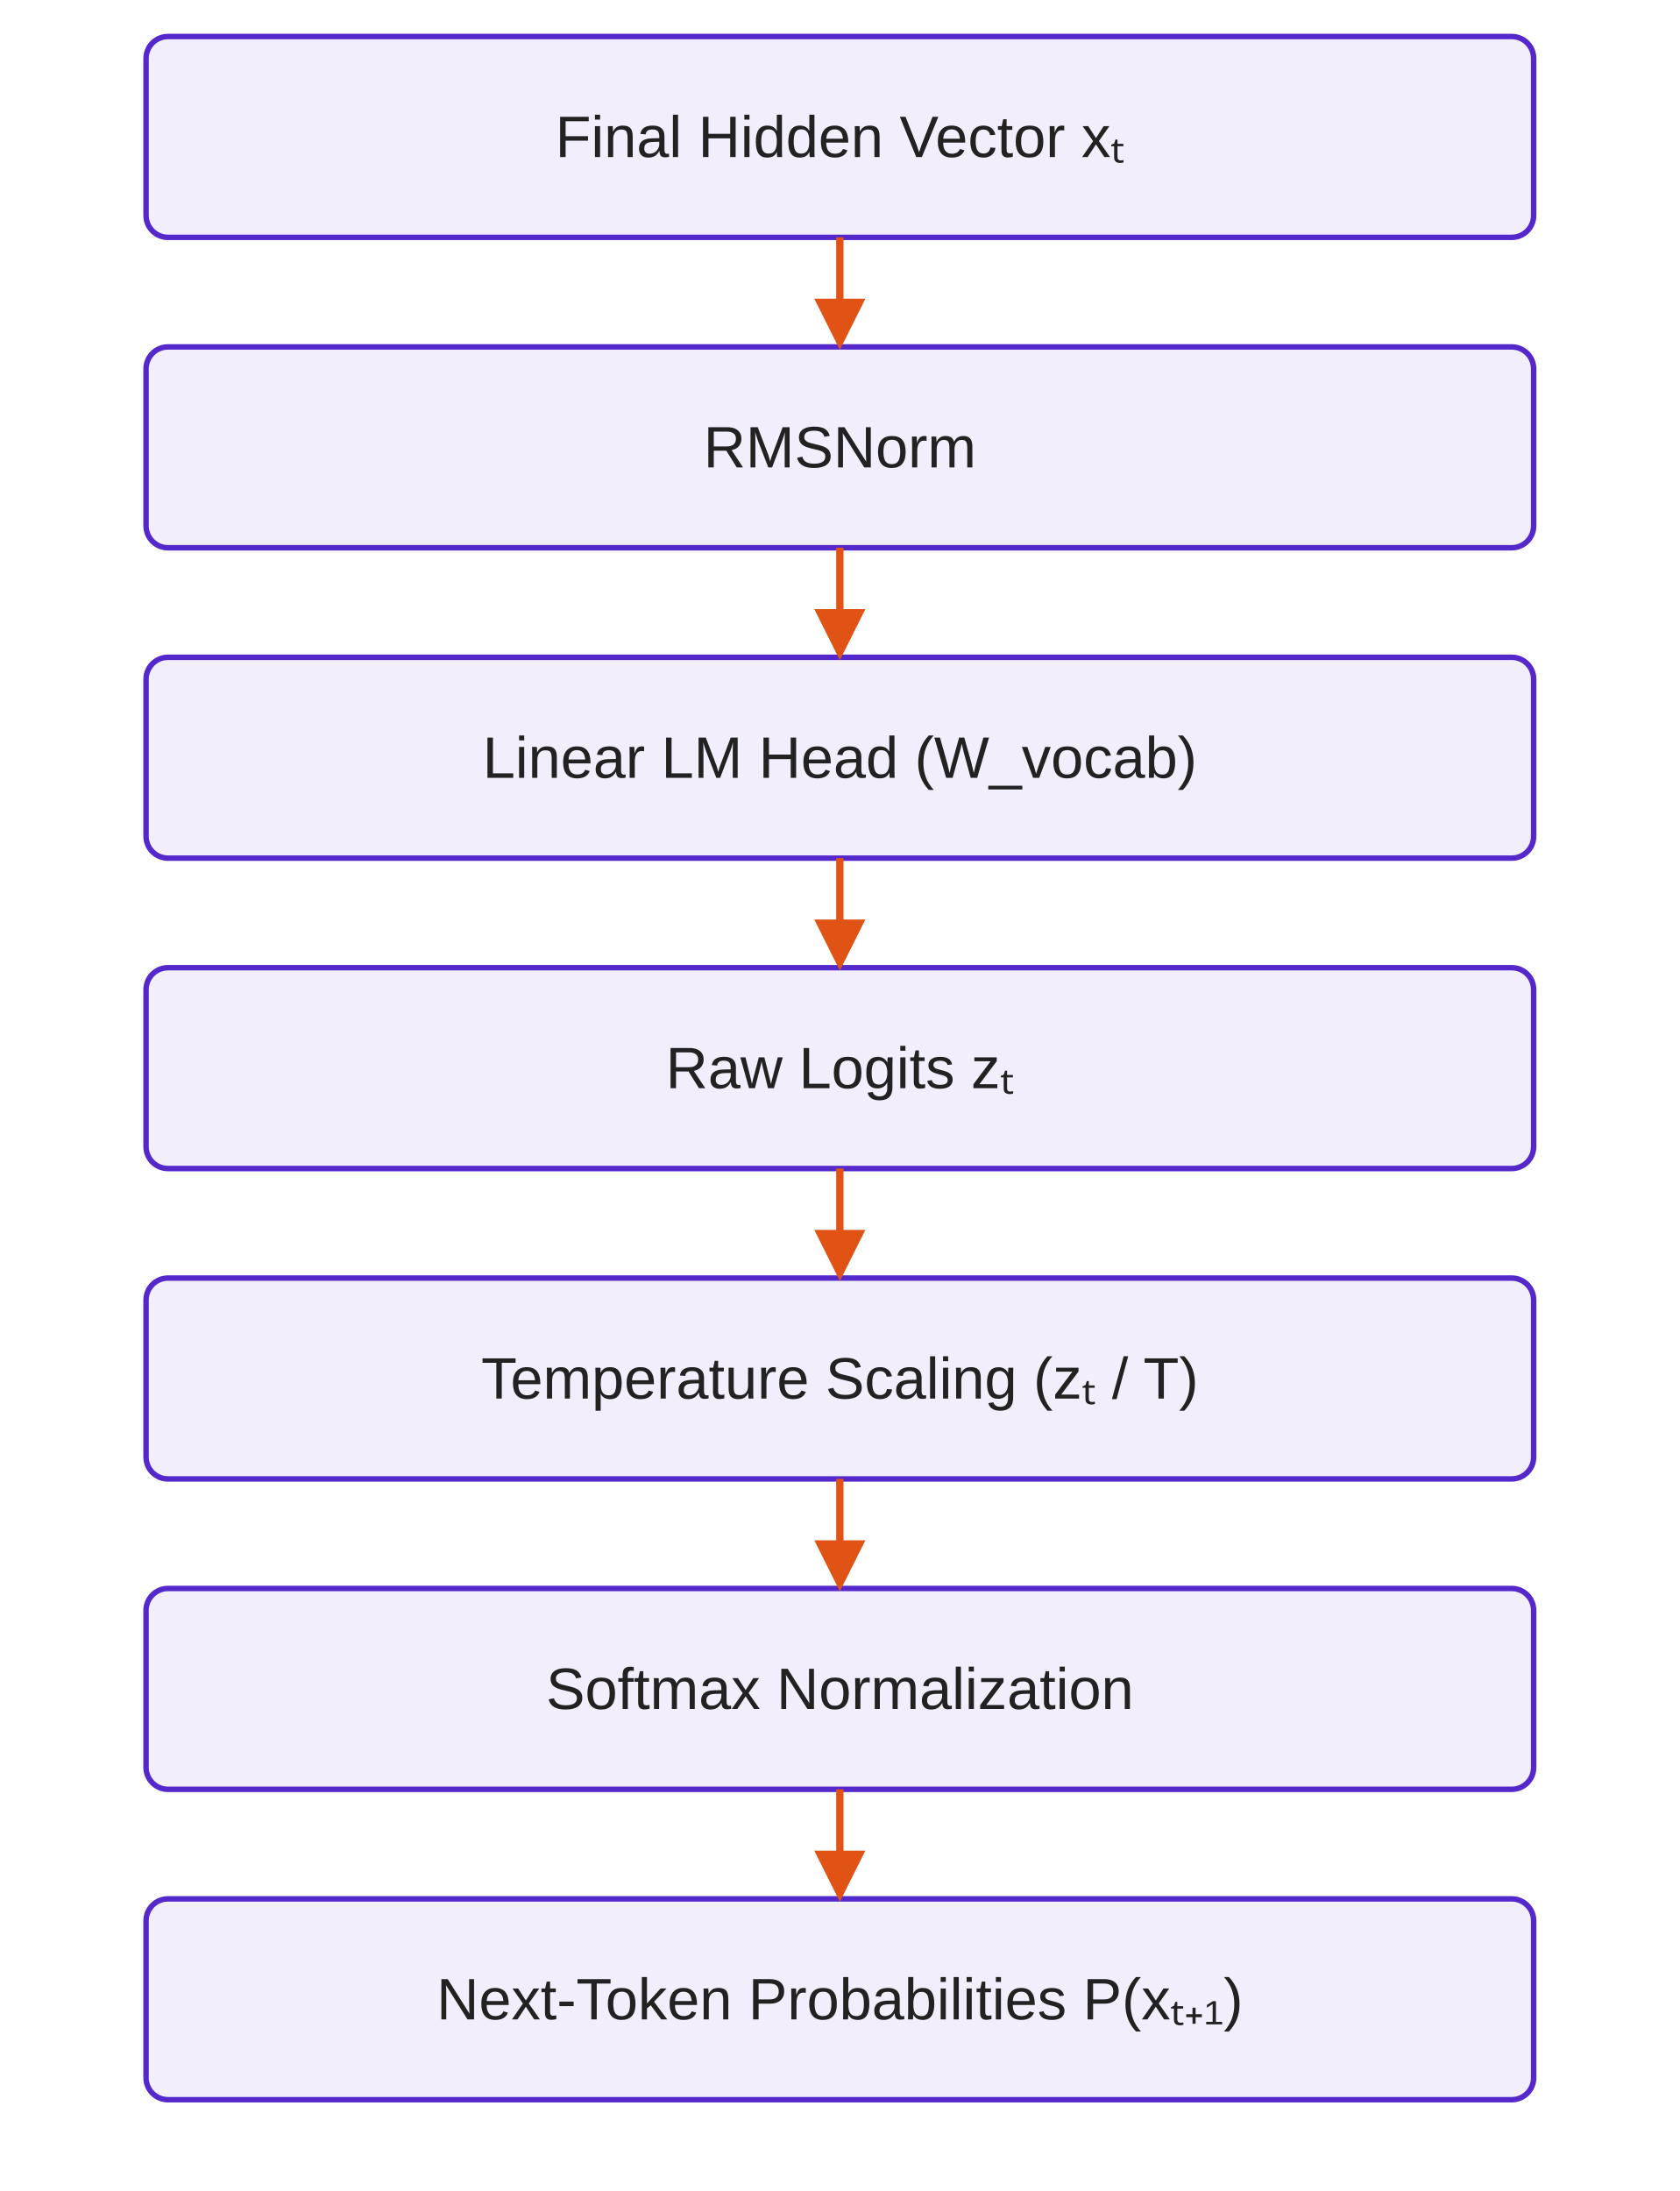
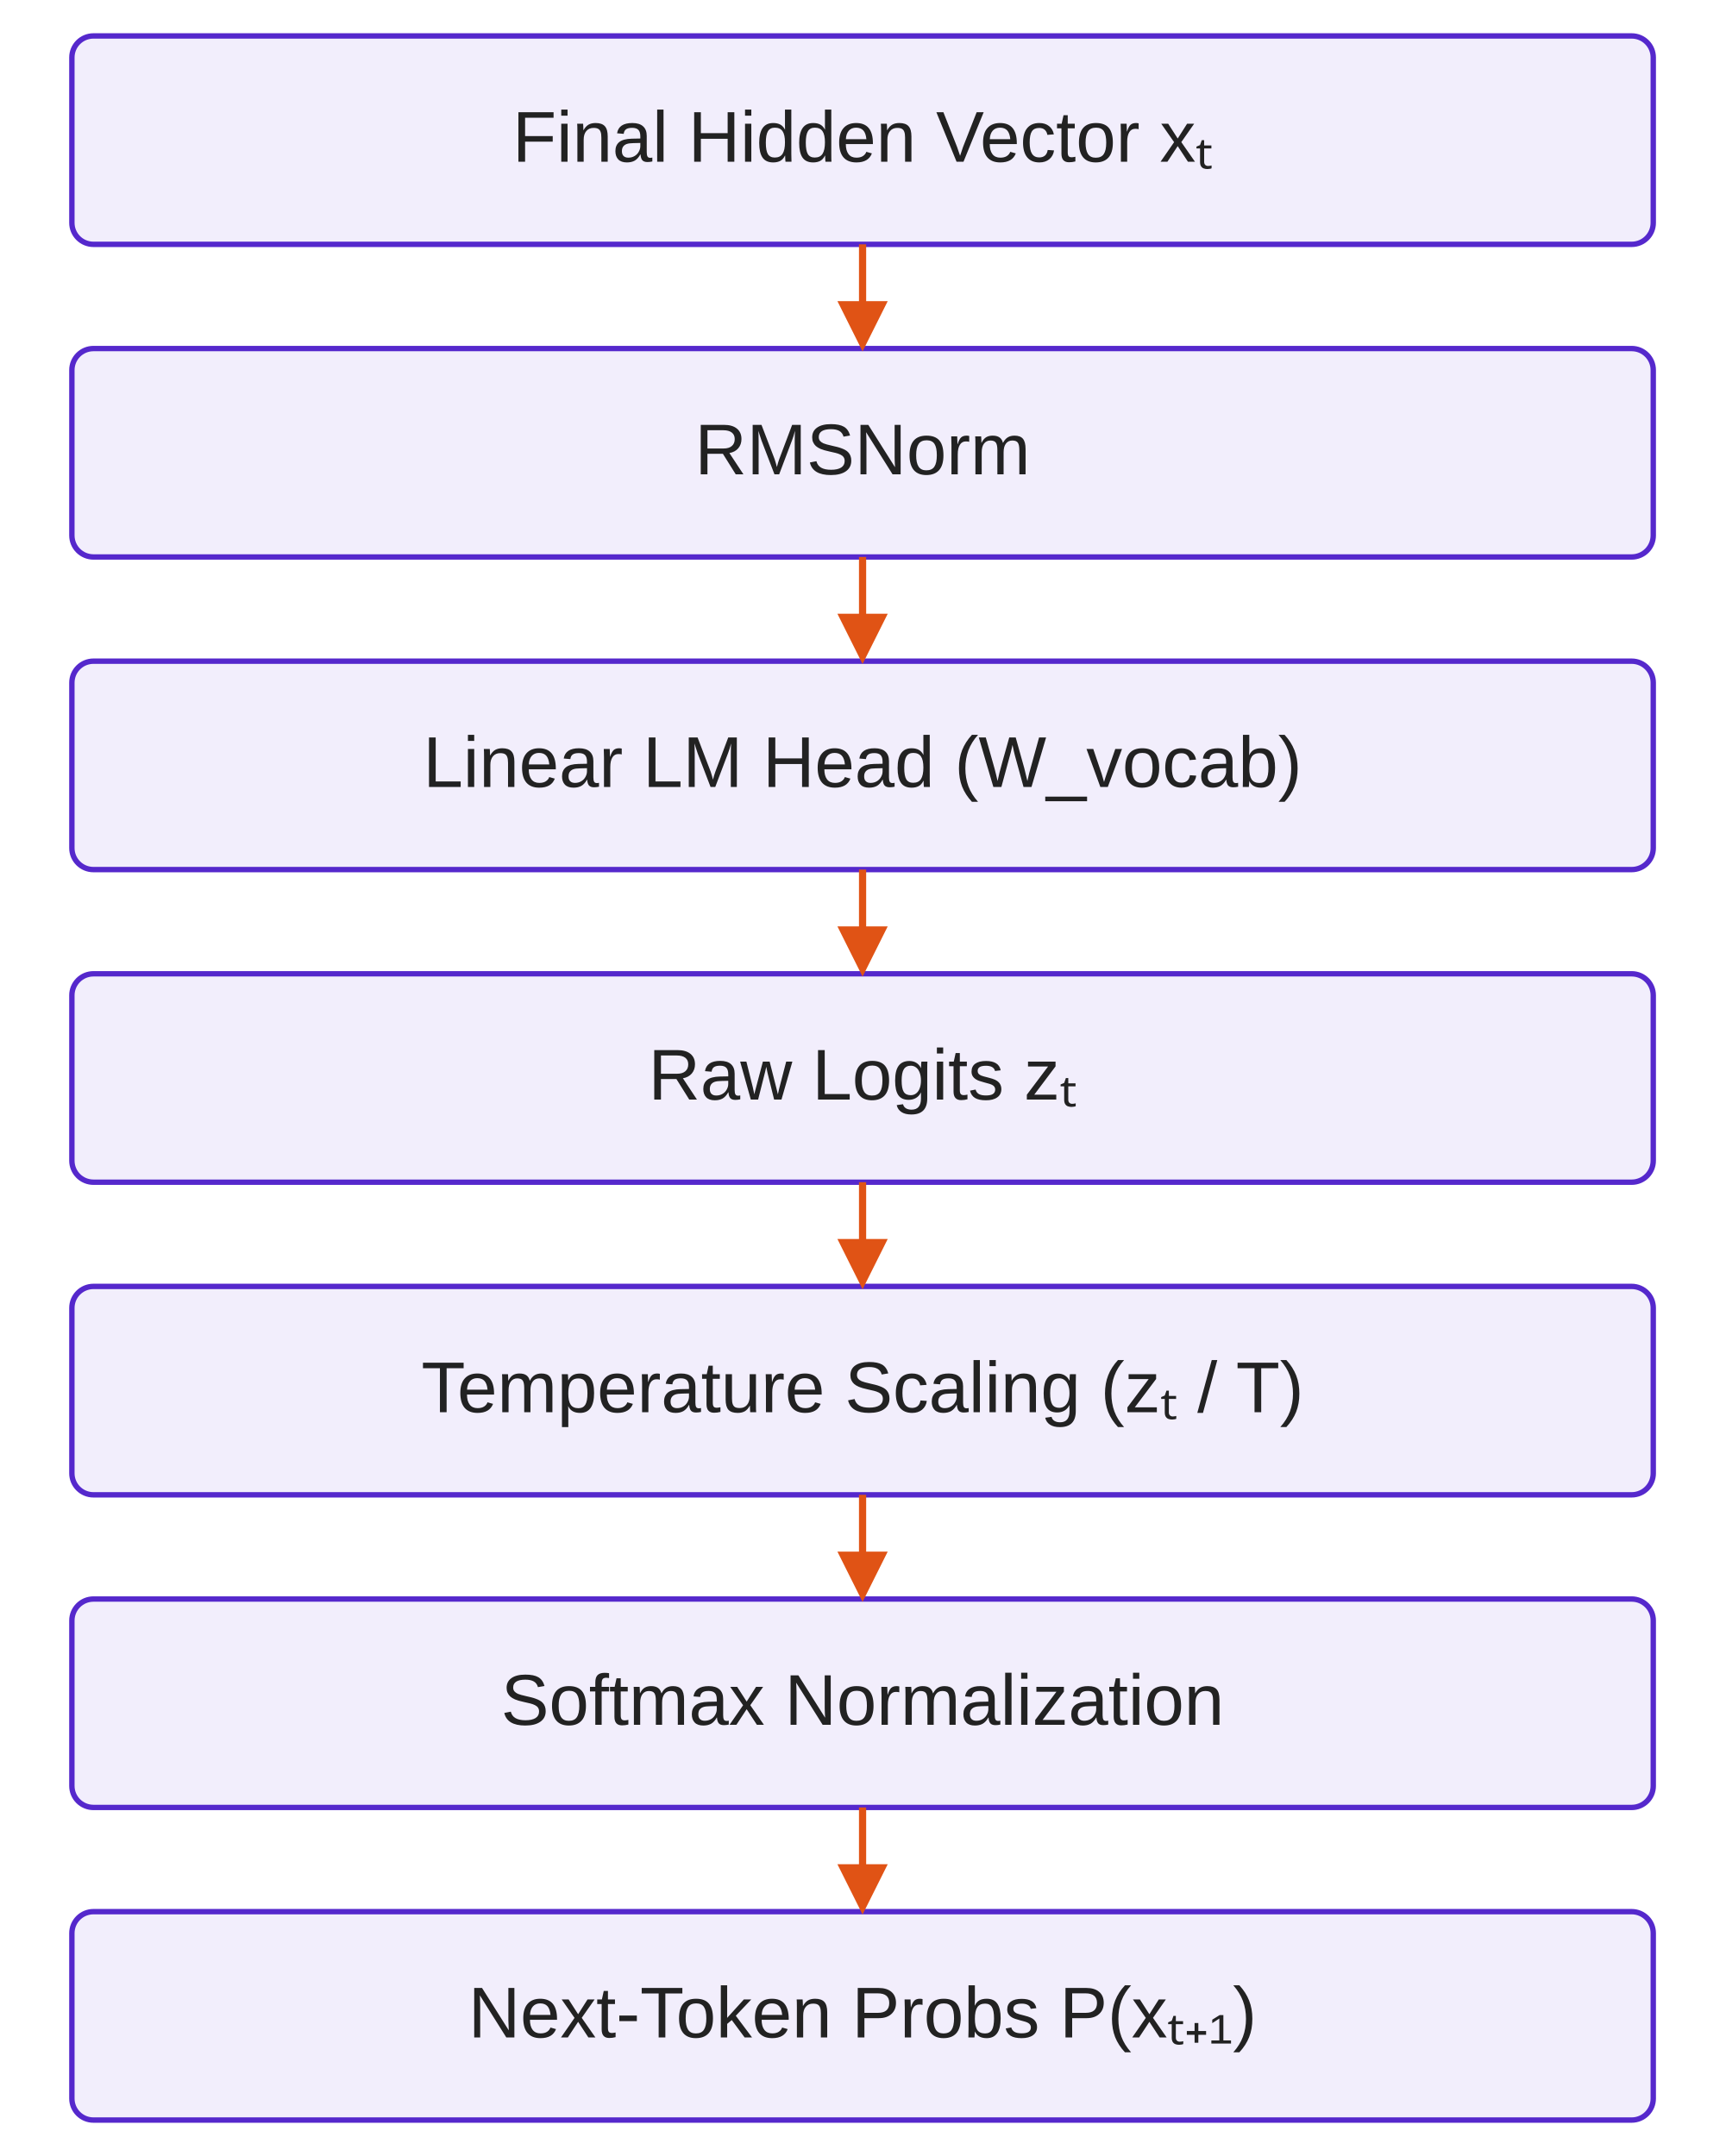
- <svg xmlns="http://www.w3.org/2000/svg" viewBox="0 0 460 600" width="460" height="600" font-family="Helvetica Neue, Arial, sans-serif">
+ <svg xmlns="http://www.w3.org/2000/svg" viewBox="0 0 480 600" width="480" height="600" font-family="Helvetica Neue, Arial, sans-serif">
  <defs>
    <marker id="arrow-lmhead" viewBox="0 0 10 10" refX="8" refY="5" markerWidth="7" markerHeight="7" orient="auto-start-reverse">
      <path d="M0,0 L10,5 L0,10 z" fill="#E05315" />
    </marker>
  </defs>
-   <g font-size="16" text-anchor="middle">
+   <g font-size="20" text-anchor="middle">
    <g fill="#F2EEFC" stroke="#5528CC" stroke-width="1.5">
-       <rect x="40" y="10" width="380" height="55" rx="6" />
-       <rect x="40" y="95" width="380" height="55" rx="6" />
-       <rect x="40" y="180" width="380" height="55" rx="6" />
-       <rect x="40" y="265" width="380" height="55" rx="6" />
-       <rect x="40" y="350" width="380" height="55" rx="6" />
-       <rect x="40" y="435" width="380" height="55" rx="6" />
-       <rect x="40" y="520" width="380" height="55" rx="6" />
+       <rect x="20" y="10" width="440" height="58" rx="6" />
+       <rect x="20" y="97" width="440" height="58" rx="6" />
+       <rect x="20" y="184" width="440" height="58" rx="6" />
+       <rect x="20" y="271" width="440" height="58" rx="6" />
+       <rect x="20" y="358" width="440" height="58" rx="6" />
+       <rect x="20" y="445" width="440" height="58" rx="6" />
+       <rect x="20" y="532" width="440" height="58" rx="6" />
    </g>
    <g fill="#222222">
-       <text x="230" y="43">Final Hidden Vector  xₜ</text>
-       <text x="230" y="128">RMSNorm</text>
-       <text x="230" y="213">Linear LM Head  (W_vocab)</text>
-       <text x="230" y="298">Raw Logits  zₜ</text>
-       <text x="230" y="383">Temperature Scaling  (zₜ / T)</text>
-       <text x="230" y="468">Softmax Normalization</text>
-       <text x="230" y="553">Next-Token Probabilities  P(xₜ₊₁)</text>
+       <text x="240" y="45">Final Hidden Vector  xₜ</text>
+       <text x="240" y="132">RMSNorm</text>
+       <text x="240" y="219">Linear LM Head  (W_vocab)</text>
+       <text x="240" y="306">Raw Logits  zₜ</text>
+       <text x="240" y="393">Temperature Scaling  (zₜ / T)</text>
+       <text x="240" y="480">Softmax Normalization</text>
+       <text x="240" y="567">Next-Token Probs  P(xₜ₊₁)</text>
    </g>
  </g>
  <g stroke="#E05315" stroke-width="2" marker-end="url(#arrow-lmhead)">
-     <line x1="230" y1="65" x2="230" y2="93" />
-     <line x1="230" y1="150" x2="230" y2="178" />
-     <line x1="230" y1="235" x2="230" y2="263" />
-     <line x1="230" y1="320" x2="230" y2="348" />
-     <line x1="230" y1="405" x2="230" y2="433" />
-     <line x1="230" y1="490" x2="230" y2="518" />
+     <line x1="240" y1="68" x2="240" y2="95" />
+     <line x1="240" y1="155" x2="240" y2="182" />
+     <line x1="240" y1="242" x2="240" y2="269" />
+     <line x1="240" y1="329" x2="240" y2="356" />
+     <line x1="240" y1="416" x2="240" y2="443" />
+     <line x1="240" y1="503" x2="240" y2="530" />
  </g>
</svg>
